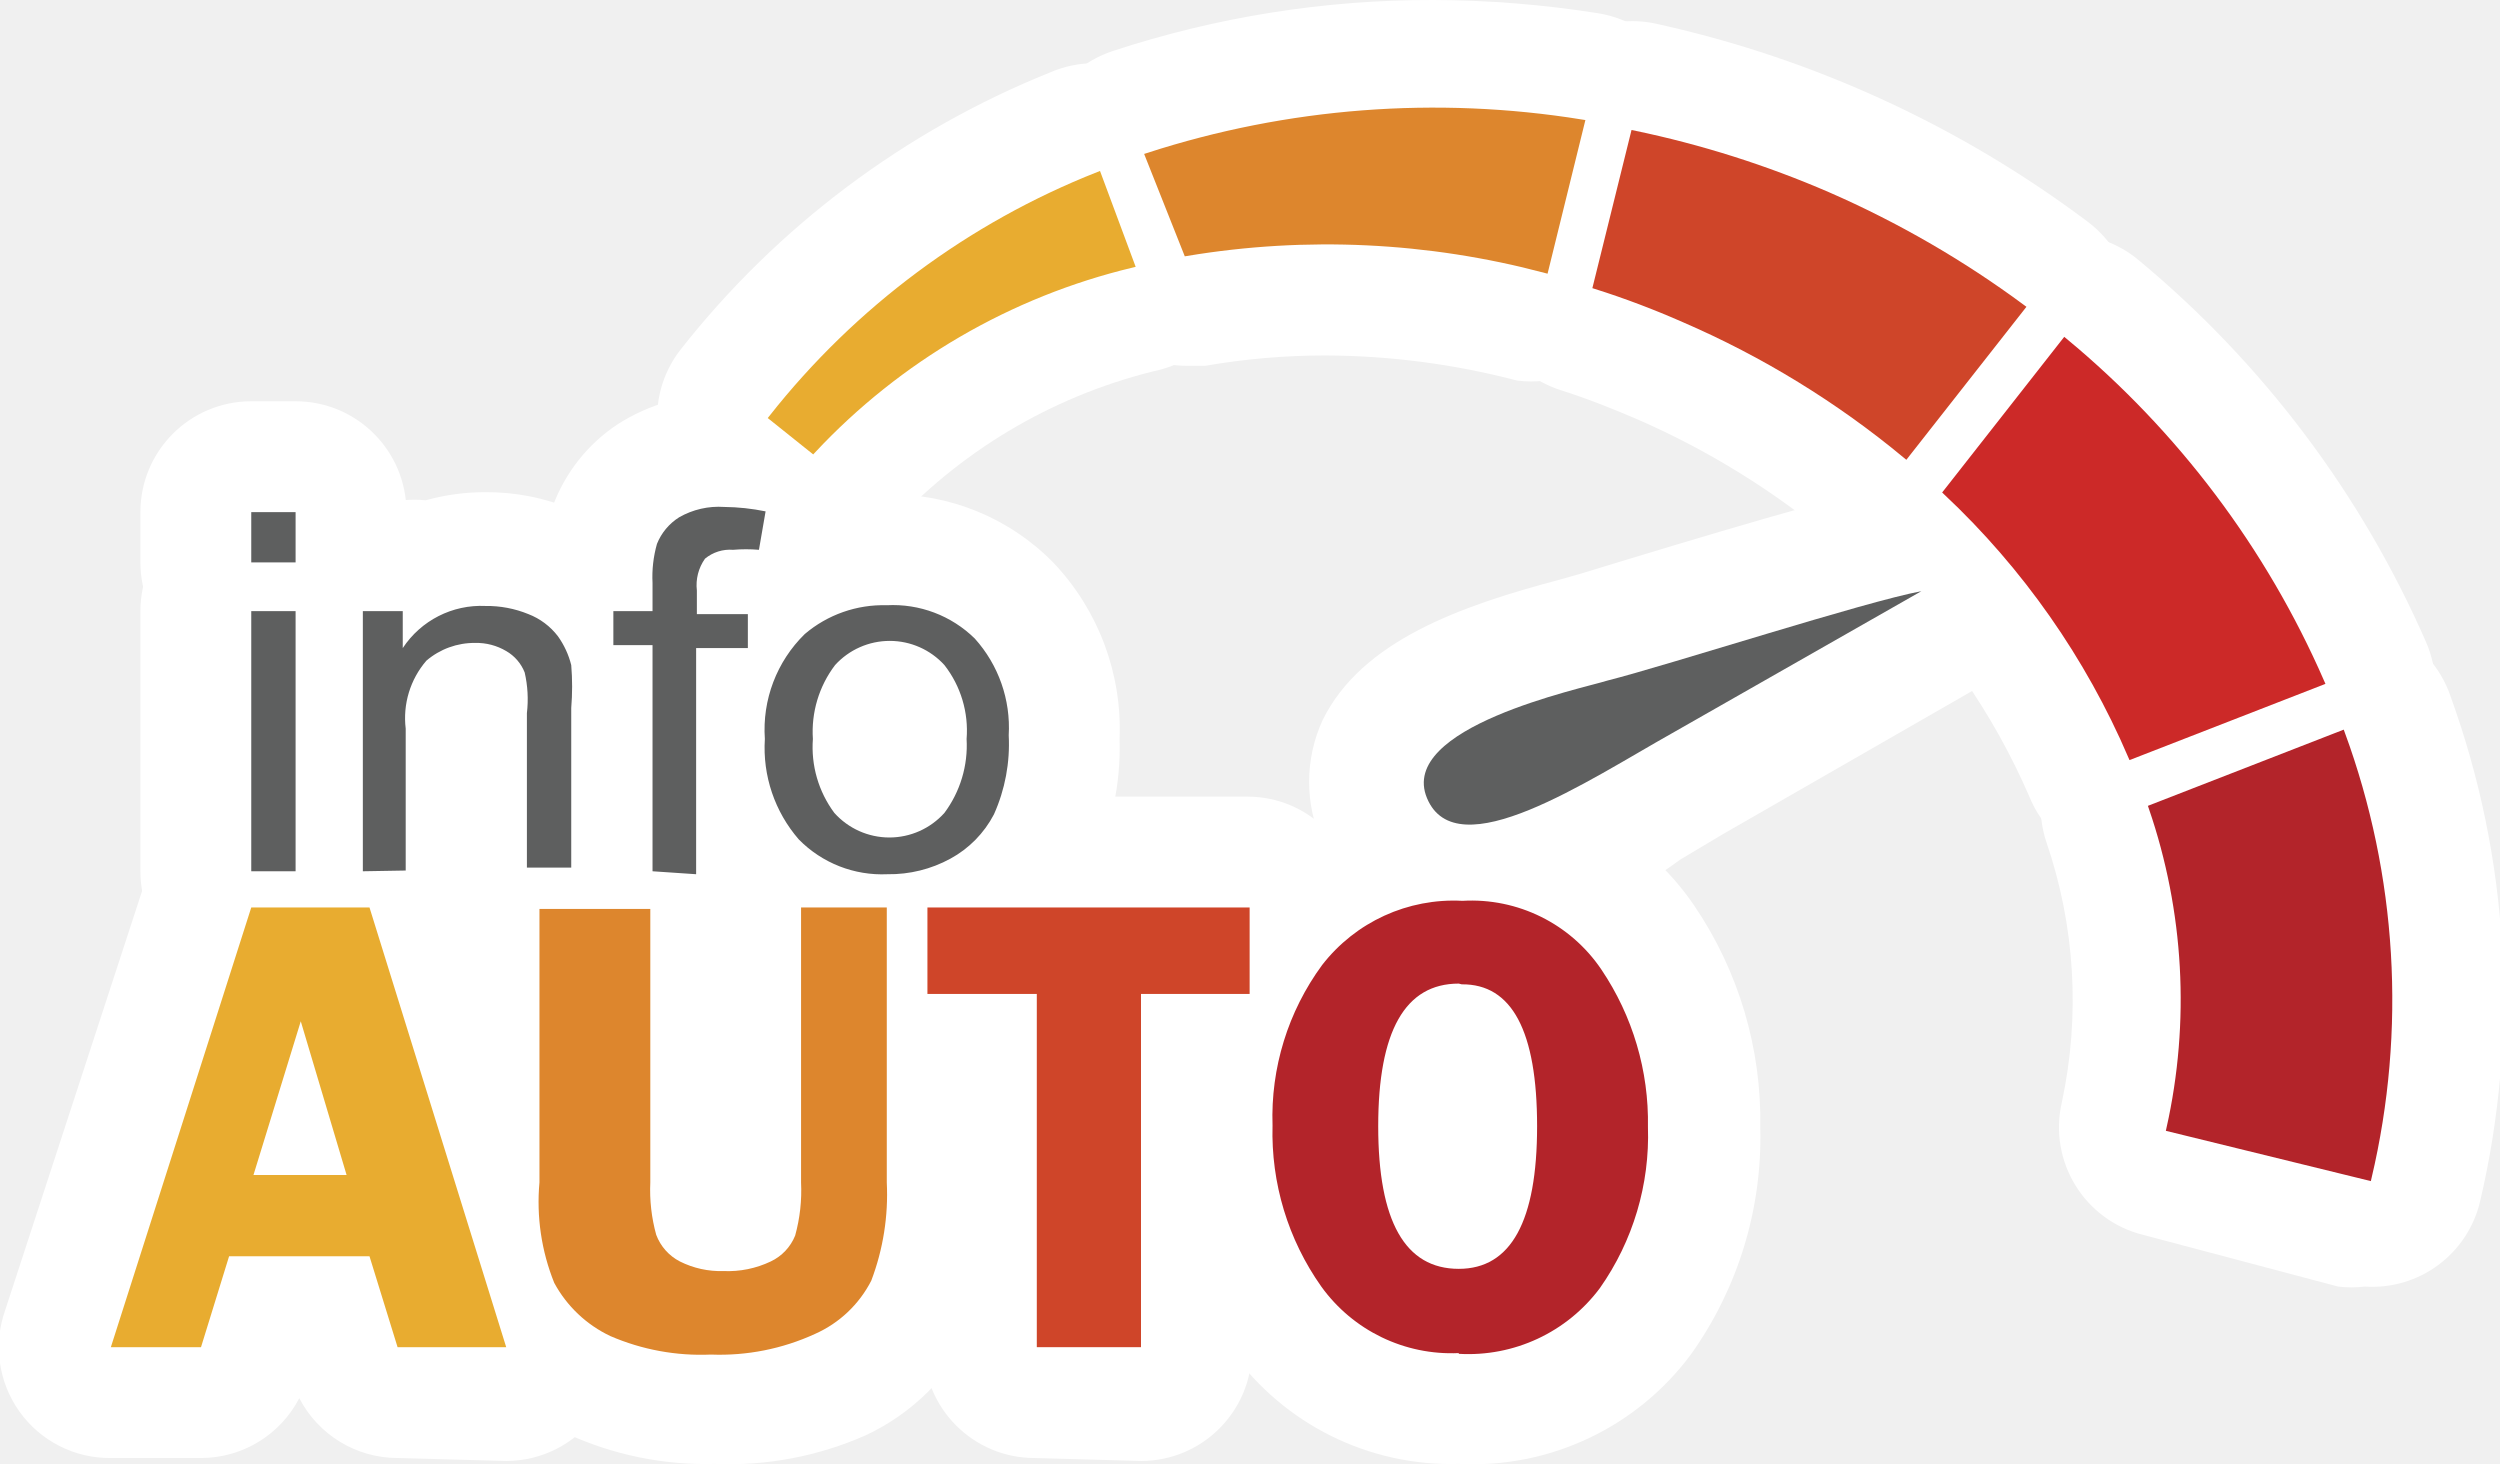
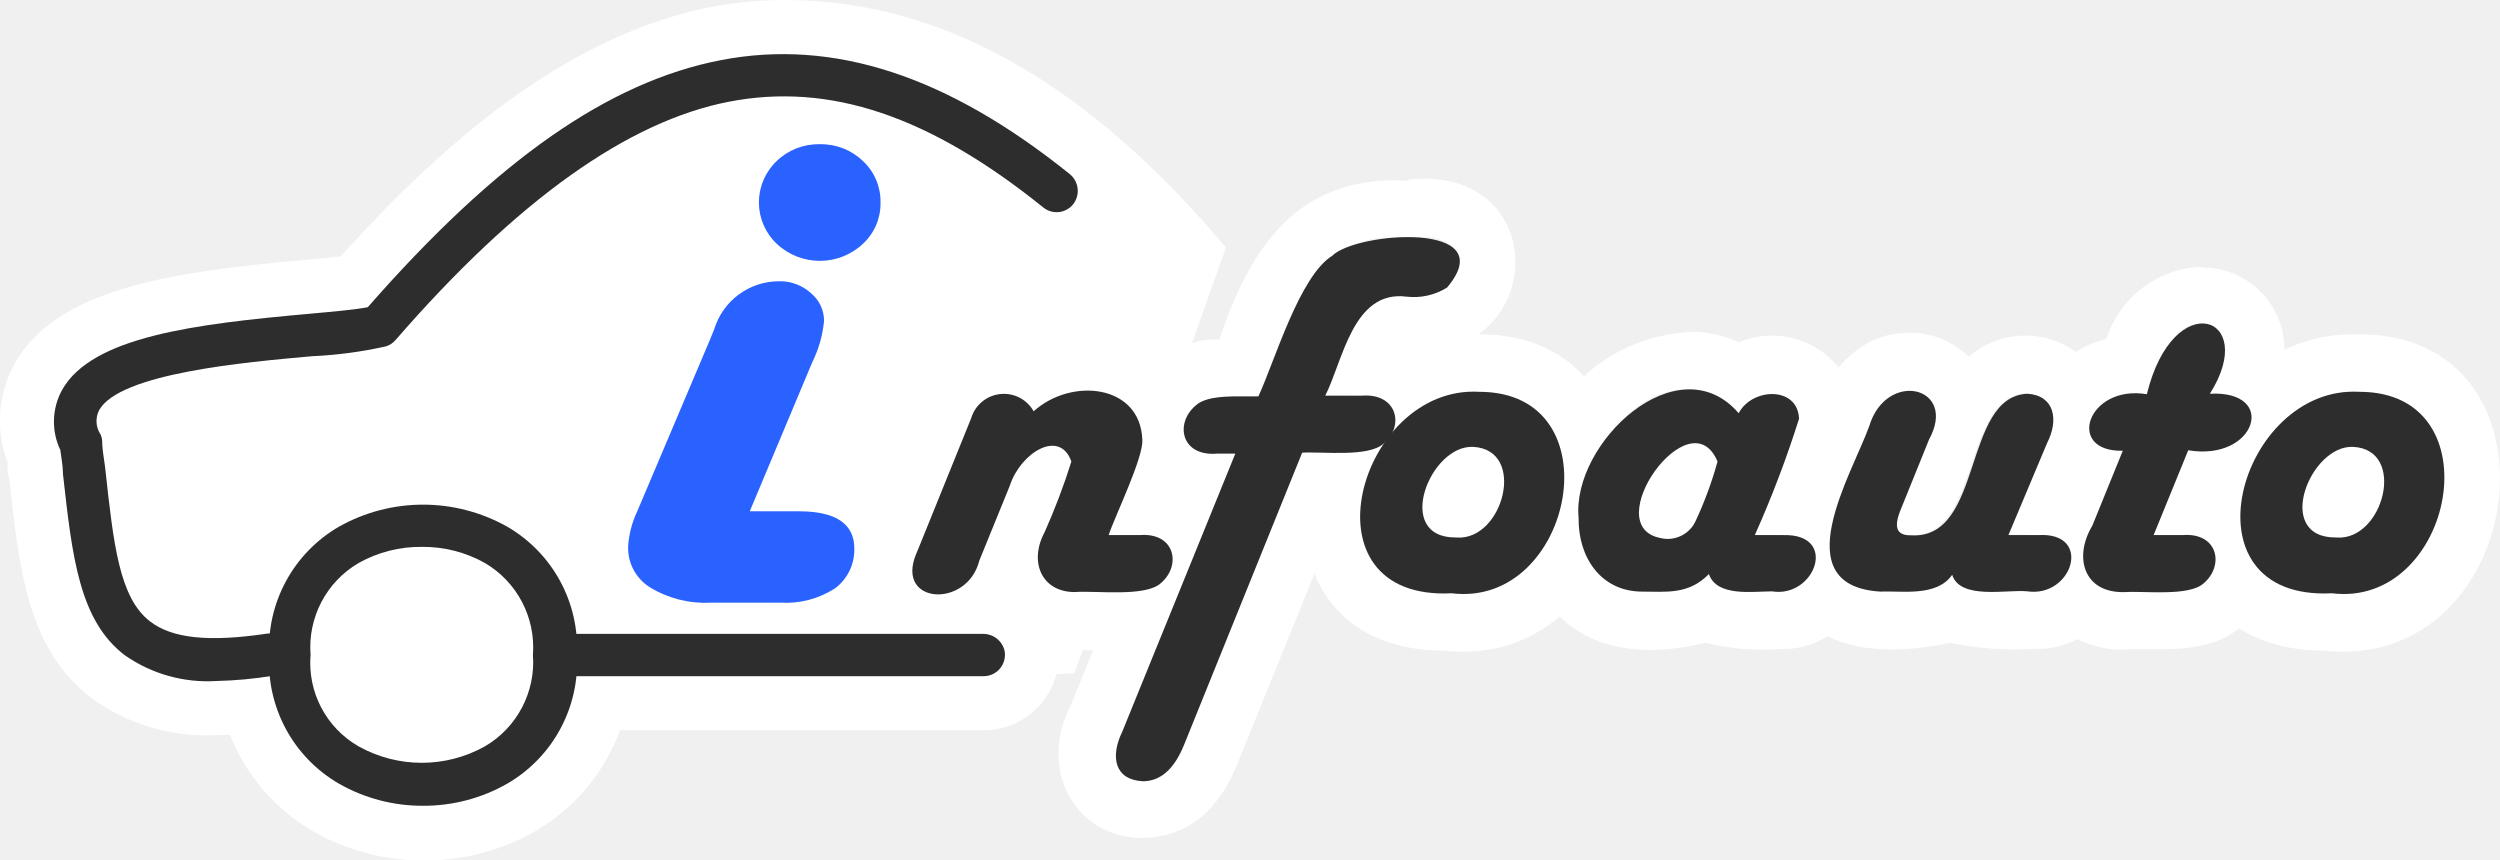
- <svg xmlns="http://www.w3.org/2000/svg" viewBox="0 0 33.83 19.81">
-   <g id="Capa_2" data-name="Capa 2">
-     <g id="Capa_1-2" data-name="Capa 1">
-       <rect x="1.9" y="6.77" width="3.6" height="6.52" rx="1.5" ry="1.5" style="fill:#fff" />
-       <rect x="3.4" y="8.27" width="0.6" height="3.52" style="fill:#fff" />
-       <path d="M7.17,13.29A1.49,1.49,0,0,1,6.34,13a1.49,1.49,0,0,1-.83.25h-.6a1.5,1.5,0,0,1-1.5-1.5V8.27a1.5,1.5,0,0,1,1.5-1.5h.54a1.49,1.49,0,0,1,.31,0,3,3,0,0,1,.81-.11,3,3,0,0,1,1.17.23,2.4,2.4,0,0,1,1,.81,2.64,2.64,0,0,1,.43,1,4.67,4.67,0,0,1,.06.89v2.16a1.5,1.5,0,0,1-1.5,1.5Z" style="fill:#fff;fill-rule:evenodd" />
-       <path d="M7.77,11.79V9.63a3.53,3.53,0,0,0,0-.58,1.15,1.15,0,0,0-.19-.44.92.92,0,0,0-.4-.3,1.48,1.48,0,0,0-.58-.11,1.27,1.27,0,0,0-1.12.57v-.5H4.91v3.52h.6V9.87a1.19,1.19,0,0,1,.28-.92,1,1,0,0,1,.66-.24.79.79,0,0,1,.42.11.58.58,0,0,1,.25.29,1.61,1.61,0,0,1,.07.55v2.14Z" style="fill:#fff;fill-rule:evenodd" />
-       <rect x="1.9" y="5.43" width="3.6" height="3.68" rx="1.5" ry="1.5" style="fill:#fff" />
-       <rect x="3.4" y="6.93" width="0.6" height="0.68" style="fill:#fff" />
-       <path d="M12,13.36a3.08,3.08,0,0,1-2.28-.93A3.33,3.33,0,0,1,8.85,10,3.25,3.25,0,0,1,9.91,7.45,3.15,3.15,0,0,1,12,6.69a3.08,3.08,0,0,1,2.26.93A3.27,3.27,0,0,1,15.15,10a3.72,3.72,0,0,1-.38,1.76A2.92,2.92,0,0,1,13.57,13,3.21,3.21,0,0,1,12,13.36Z" style="fill:#fff;fill-rule:evenodd" />
-       <path d="M10.89,8.58A1.81,1.81,0,0,0,10.35,10a1.89,1.89,0,0,0,.46,1.36,1.58,1.58,0,0,0,1.2.47,1.72,1.72,0,0,0,.85-.21,1.44,1.44,0,0,0,.59-.6,2.32,2.32,0,0,0,.2-1.07,1.8,1.8,0,0,0-.46-1.31A1.58,1.58,0,0,0,12,8.19,1.64,1.64,0,0,0,10.89,8.58ZM13,10a1.53,1.53,0,0,1-.3,1,1,1,0,0,1-1.49,0,1.49,1.49,0,0,1-.3-1,1.49,1.49,0,0,1,.3-1,1,1,0,0,1,1.48,0A1.45,1.45,0,0,1,13,10Z" style="fill:#fff;fill-rule:evenodd" />
-       <path d="M8.83,13.29a1.5,1.5,0,0,1-1.5-1.5V9.87A1.5,1.5,0,0,1,6.8,8.73V8.27a1.5,1.5,0,0,1,.62-1.22c0-.07,0-.14.06-.2a2.27,2.27,0,0,1,.88-1.11,2.54,2.54,0,0,1,1.44-.4,4.38,4.38,0,0,1,.84.09,1.5,1.5,0,0,1,1.19,1.72l-.09.52a1.49,1.49,0,0,1-.15.44s0,.09,0,.14v.46A1.5,1.5,0,0,1,10.92,10v1.81a1.5,1.5,0,0,1-1.5,1.5Z" style="fill:#fff;fill-rule:evenodd" />
-       <path d="M8.83,11.79h.6V8.73h.68V8.27H9.42V7.94a.62.62,0,0,1,.11-.43.53.53,0,0,1,.38-.12,2.06,2.06,0,0,1,.35,0l.09-.52a2.94,2.94,0,0,0-.56-.06A1.08,1.08,0,0,0,9.19,7a.76.76,0,0,0-.3.38,1.64,1.64,0,0,0-.06.53v.37H8.3v.46h.53Z" style="fill:#fff;fill-rule:evenodd" />
-       <path d="M5.38,19.73a1.5,1.5,0,0,1-1.33-.81,1.5,1.5,0,0,1-1.33.81H1.5a1.5,1.5,0,0,1-1.43-2L2,11.82a1.5,1.5,0,0,1,1.43-1H5a1.5,1.5,0,0,1,1.43,1.05l1.85,5.95a1.5,1.5,0,0,1-1.43,1.95Z" style="fill:#fff;fill-rule:evenodd" />
-       <path d="M3.4,12.28,1.5,18.23H2.72L3.1,17H5l.37,1.23h1.5L5,12.28Zm0,3.62.63-2.08.62,2.08Z" style="fill:#fff;fill-rule:evenodd" />
-       <path d="M9.67,19.81a4.5,4.5,0,0,1-2-.41,3.16,3.16,0,0,1-1.41-1.35A4.31,4.31,0,0,1,5.8,16v-3.7a1.5,1.5,0,0,1,1.5-1.5H8.8a1.5,1.5,0,0,1,1,.4,1.49,1.49,0,0,1,1-.4H12a1.5,1.5,0,0,1,1.5,1.5V16a4.58,4.58,0,0,1-.35,2,3,3,0,0,1-1.43,1.42A4.58,4.58,0,0,1,9.67,19.81Z" style="fill:#fff;fill-rule:evenodd" />
-       <path d="M10.84,16a2.29,2.29,0,0,1-.08.72.66.66,0,0,1-.33.35,1.35,1.35,0,0,1-.64.13A1.23,1.23,0,0,1,9.21,17a.67.67,0,0,1-.32-.36A2.27,2.27,0,0,1,8.8,16V12.28H7.3V16a2.93,2.93,0,0,0,.25,1.36,1.68,1.68,0,0,0,.76.72,3.09,3.09,0,0,0,1.36.25A3.09,3.09,0,0,0,11.08,18a1.57,1.57,0,0,0,.76-.72A3.29,3.29,0,0,0,12,16v-3.7H10.84Z" style="fill:#fff;fill-rule:evenodd" />
-       <path d="M14,19.73a1.5,1.5,0,0,1-1.5-1.5V15a1.5,1.5,0,0,1-1.48-1.5V12.28a1.5,1.5,0,0,1,1.5-1.5h4.36a1.5,1.5,0,0,1,1.5,1.5v1.18A1.5,1.5,0,0,1,16.94,15v3.27a1.5,1.5,0,0,1-1.5,1.5Z" style="fill:#fff;fill-rule:evenodd" />
-       <polygon points="12.55 13.45 14.03 13.45 14.03 18.23 15.44 18.23 15.44 13.45 16.91 13.45 16.91 12.28 12.55 12.28 12.55 13.45" style="fill:#fff;fill-rule:evenodd" />
-       <path d="M19.74,19.81a3.65,3.65,0,0,1-3.07-1.52,5.08,5.08,0,0,1-.95-3.07,5,5,0,0,1,1-3.08,3.73,3.73,0,0,1,3.09-1.46,3.6,3.6,0,0,1,3.12,1.58,5.18,5.18,0,0,1,.89,3,5.06,5.06,0,0,1-.94,3.07A3.68,3.68,0,0,1,19.74,19.81Z" style="fill:#fff;fill-rule:evenodd" />
-       <path d="M19.79,12.19a2.25,2.25,0,0,0-1.9.87,3.47,3.47,0,0,0-.67,2.17,3.6,3.6,0,0,0,.66,2.18,2.17,2.17,0,0,0,1.86.9,2.22,2.22,0,0,0,1.91-.89,3.58,3.58,0,0,0,.65-2.18,3.69,3.69,0,0,0-.63-2.13A2.12,2.12,0,0,0,19.79,12.19Zm0,5q-1.09,0-1.09-1.93t1.09-1.93q1.06,0,1.06,1.93T19.78,17.18Z" style="fill:#fff;fill-rule:evenodd" />
-       <path d="M19.9,12.74a2.11,2.11,0,0,1-2-1.32,2,2,0,0,1,0-1.68c.53-1.07,1.86-1.54,3.22-1.9l.28-.08c1.7-.52,3.54-1.07,4.24-1.2l.28,0a1.5,1.5,0,0,1,.75,2.8l-3.36,1.93-.57.34a6,6,0,0,1-2.88,1.14Z" style="fill:#fff;fill-rule:evenodd" />
-       <path d="M19.29,10.84c.45,1.06,2.18-.24,3.32-.88L26,8c-.76.14-3.42,1-4.25,1.21C21.38,9.35,18.88,9.88,19.29,10.84Z" style="fill:#fff;fill-rule:evenodd" />
-       <path d="M32,17.41a1.51,1.51,0,0,1-.36,0L29,16.71a1.5,1.5,0,0,1-1.1-1.79,6.59,6.59,0,0,0-.21-3.53,1.5,1.5,0,0,1,.89-1.87l2.58-1a1.5,1.5,0,0,1,2,.9,12,12,0,0,1,.4,6.84A1.5,1.5,0,0,1,32,17.41Z" style="fill:#fff;fill-rule:evenodd" />
-       <path d="M31.69,9.93l-2.58,1a8,8,0,0,1,.24,4.34l2.69.66A10.46,10.46,0,0,0,31.69,9.93Z" style="fill:#fff;fill-rule:evenodd" />
-       <path d="M28.85,11.72a1.5,1.5,0,0,1-1.38-.92,9.22,9.22,0,0,0-2.15-3.07,1.5,1.5,0,0,1-.14-2l1.6-2a1.5,1.5,0,0,1,1-.56h.16a1.5,1.5,0,0,1,1,.35,14,14,0,0,1,3.89,5.17,1.5,1.5,0,0,1-.84,2l-2.57,1A1.5,1.5,0,0,1,28.85,11.72Z" style="fill:#fff;fill-rule:evenodd" />
-       <path d="M27.94,4.62l-1.6,2a10.68,10.68,0,0,1,2.5,3.57l2.57-1A12.46,12.46,0,0,0,27.94,4.62Z" style="fill:#fff;fill-rule:evenodd" />
-       <path d="M11,7.59A1.5,1.5,0,0,1,10,7.26l-.55-.44a1.5,1.5,0,0,1-.24-2.09,12.11,12.11,0,0,1,5-3.75,1.5,1.5,0,0,1,2,.84L16.71,3a1.5,1.5,0,0,1-1,2,7.18,7.18,0,0,0-3.6,2.07A1.5,1.5,0,0,1,11,7.59Z" style="fill:#fff;fill-rule:evenodd" />
-       <path d="M15.31,3.58l-.48-1.21a10.57,10.57,0,0,0-4.41,3.28l.55.44A8.68,8.68,0,0,1,15.31,3.58Z" style="fill:#fff;fill-rule:evenodd" />
-       <path d="M20.91,5.15a1.5,1.5,0,0,1-.38,0,10.38,10.38,0,0,0-2.6-.34,9.48,9.48,0,0,0-1.62.14l-.26,0A1.5,1.5,0,0,1,14.66,4l-.52-1.31a1.5,1.5,0,0,1,.92-2A13.77,13.77,0,0,1,19.39,0a14.53,14.53,0,0,1,2.24.18A1.5,1.5,0,0,1,22.85,2l-.49,2a1.5,1.5,0,0,1-1.46,1.14Z" style="fill:#fff;fill-rule:evenodd" />
-       <path d="M20.91,3.65l.49-2a12.53,12.53,0,0,0-5.86.45l.52,1.31A11.53,11.53,0,0,1,20.91,3.65Z" style="fill:#fff;fill-rule:evenodd" />
-       <path d="M25.79,7.65a1.5,1.5,0,0,1-1-.35,10.94,10.94,0,0,0-2.62-1.62c-.35-.15-.7-.29-1.05-.4a1.5,1.5,0,0,1-1-1.78l.51-2.06A1.5,1.5,0,0,1,22.45.33,15.13,15.13,0,0,1,28.25,3a1.5,1.5,0,0,1,.28,2.13L27,7.08a1.5,1.5,0,0,1-1,.56Z" style="fill:#fff;fill-rule:evenodd" />
-       <path d="M25.79,6.15l1.57-2a13.63,13.63,0,0,0-5.23-2.37l-.51,2.06q.6.19,1.19.45A12.42,12.42,0,0,1,25.79,6.15Z" style="fill:#fff;fill-rule:evenodd" />
-       <path d="M3.4,7.61V6.93H4v.68Zm0,4.18V8.27H4v3.52Zm1.51,0V8.27h.54v.5a1.27,1.27,0,0,1,1.12-.57,1.48,1.48,0,0,1,.58.11.92.92,0,0,1,.4.3A1.15,1.15,0,0,1,7.73,9a3.54,3.54,0,0,1,0,.58v2.16h-.6V9.65A1.61,1.61,0,0,0,7.1,9.1a.58.58,0,0,0-.25-.29.79.79,0,0,0-.42-.11,1,1,0,0,0-.66.24,1.19,1.19,0,0,0-.28.92v1.92Zm3.92,0V8.73H8.3V8.27h.53V7.89a1.64,1.64,0,0,1,.06-.53A.76.76,0,0,1,9.19,7a1.08,1.08,0,0,1,.61-.14,2.94,2.94,0,0,1,.56.06l-.09.52a2.06,2.06,0,0,0-.35,0,.53.53,0,0,0-.38.12.62.62,0,0,0-.11.43v.32h.69v.46H9.42v3.06ZM10.35,10a1.89,1.89,0,0,0,.46,1.36,1.58,1.58,0,0,0,1.2.47,1.72,1.72,0,0,0,.85-.21,1.44,1.44,0,0,0,.59-.6,2.32,2.32,0,0,0,.2-1.07,1.8,1.8,0,0,0-.46-1.31A1.58,1.58,0,0,0,12,8.19a1.64,1.64,0,0,0-1.11.39A1.81,1.81,0,0,0,10.35,10ZM11,10a1.49,1.49,0,0,1,.3-1,1,1,0,0,1,1.48,0,1.44,1.44,0,0,1,.3,1,1.53,1.53,0,0,1-.3,1,1,1,0,0,1-1.49,0A1.49,1.49,0,0,1,11,10Z" style="fill:#5e5f5f;fill-rule:evenodd" />
-       <path d="M5,12.28l1.85,5.95H5.38L5,17H3.1l-.38,1.23H1.5l1.9-5.95ZM3.43,15.9H4.69l-.62-2.08Z" style="fill:#e8ac30;fill-rule:evenodd" />
-       <path d="M12,12.28V16a3.29,3.29,0,0,1-.21,1.33,1.57,1.57,0,0,1-.76.72,3.09,3.09,0,0,1-1.41.28,3.09,3.09,0,0,1-1.36-.25,1.68,1.68,0,0,1-.76-.72A2.93,2.93,0,0,1,7.3,16v-3.7H8.8V16a2.27,2.27,0,0,0,.08.71.67.67,0,0,0,.32.36,1.23,1.23,0,0,0,.59.13,1.35,1.35,0,0,0,.64-.13.66.66,0,0,0,.33-.35,2.29,2.29,0,0,0,.08-.72V12.28Z" style="fill:#dd862d;fill-rule:evenodd" />
-       <polygon points="16.91 12.28 16.91 13.45 15.44 13.45 15.44 18.23 14.03 18.23 14.03 13.45 12.55 13.45 12.55 12.28 16.91 12.28" style="fill:#cf4529;fill-rule:evenodd" />
-       <path d="M19.74,18.31a2.17,2.17,0,0,1-1.86-.9,3.6,3.6,0,0,1-.66-2.18,3.47,3.47,0,0,1,.67-2.17,2.25,2.25,0,0,1,1.9-.87,2.12,2.12,0,0,1,1.88.93,3.69,3.69,0,0,1,.63,2.13,3.58,3.58,0,0,1-.65,2.18,2.22,2.22,0,0,1-1.91.89Zm0-5q-1.09,0-1.09,1.93t1.09,1.93q1.06,0,1.06-1.93T19.78,13.32Z" style="fill:#b3242a;fill-rule:evenodd" />
-       <path d="M26,8c-.76.14-3.42,1-4.25,1.21-.35.11-2.84.63-2.44,1.59s2.18-.24,3.32-.88Z" style="fill:#5e5f5f;fill-rule:evenodd" />
-       <path d="M31.69,9.93a10.46,10.46,0,0,1,.36,6l-2.69-.66a8,8,0,0,0-.24-4.34Z" style="fill:#b3242a;stroke:#b3242a;stroke-miterlimit:22.926;stroke-width:0.087px;fill-rule:evenodd" />
-       <path d="M27.94,4.62a12.46,12.46,0,0,1,3.47,4.61l-2.57,1a10.68,10.68,0,0,0-2.5-3.57Z" style="fill:#cc2928;stroke:#cc2928;stroke-miterlimit:22.926;stroke-width:0.087px;fill-rule:evenodd" />
-       <path d="M15.31,3.58A8.68,8.68,0,0,0,11,6.09l-.55-.44a10.57,10.57,0,0,1,4.41-3.28Z" style="fill:#e8ac30;stroke:#e8ac30;stroke-miterlimit:22.926;stroke-width:0.087px;fill-rule:evenodd" />
-       <path d="M20.91,3.65a11.53,11.53,0,0,0-4.85-.23l-.52-1.31a12.53,12.53,0,0,1,5.86-.45Z" style="fill:#dd862d;stroke:#dd862d;stroke-miterlimit:22.926;stroke-width:0.087px;fill-rule:evenodd" />
-       <path d="M24.73,2.64a13.53,13.53,0,0,1,2.63,1.52l-1.57,2a12.42,12.42,0,0,0-3-1.84q-.59-.26-1.19-.45l.51-2.06A13.56,13.56,0,0,1,24.73,2.64Z" style="fill:#cf4529;stroke:#cf4529;stroke-miterlimit:22.926;stroke-width:0.087px;fill-rule:evenodd" />
-     </g>
-   </g>
+ <svg xmlns="http://www.w3.org/2000/svg" viewBox="0 0 104 35.77">
+   <defs>
+     <style>.a{fill:#fff;}.b{fill:#2d2d2d;}.c{fill:#2962ff;}</style>
+   </defs>
+   <path class="a" d="M45.26,16.25c3.79.25,1.72,3.91.86,6h1.47a1.08,1.08,0,0,1,.7,2c-.6.54-2.38.35-3.25.35a1.56,1.56,0,0,1-1.58-2.48,27.22,27.22,0,0,0,1.11-2.93c-.63-1.48-2.17-.19-2.56,1l-1.27,3.12c-.35,1.8-3.47,2-2.63-.27l.12-.29,2.17-5.36A1.42,1.42,0,0,1,43,17.11a3.41,3.41,0,0,1,2.25-.86m0-2.39a5.83,5.83,0,0,0-2.06.38c-5-1.68-5.74,4.81-7.3,7.92-1.75,4.36,3.44,6.41,6,3.75,1.29,1.52,6.46,1.52,7.93.13a3.49,3.49,0,0,0-.39-5.7,4.51,4.51,0,0,0-4.21-6.48Zm-9.24,8Z" />
+   <path class="a" d="M32.58,2.25c3.84,0,7.77,1.65,11.93,5A.88.88,0,0,1,44,8.82a.88.88,0,0,1-.55-.19C39.53,5.51,36.05,4,32.62,4a12.77,12.77,0,0,0-2.29.22c-4.25.83-8.8,4.07-13.88,9.92a.85.85,0,0,1-.4.26,17.72,17.72,0,0,1-3.09.41c-2.78.25-8,.71-8.84,2.25a1,1,0,0,0,.06,1,.77.77,0,0,1,.07.27c0,.4.09.79.13,1.17.34,3.11.58,5.36,1.86,6.34a4.25,4.25,0,0,0,2.68.69,15.29,15.29,0,0,0,2.18-.18h.13a.89.89,0,0,1,.13,1.76,16.85,16.85,0,0,1-2.41.2,6,6,0,0,1-3.79-1.06C3.29,25.83,3,23.13,2.63,19.72l-.12-1a2.74,2.74,0,0,1,.08-2.51C3.84,14,8.13,13.48,12.8,13.06c1-.09,2-.18,2.5-.28C20.65,6.67,25.32,3.4,30,2.5a13.12,13.12,0,0,1,2.58-.25M51,10.3C43.58,1.46,37,0,32.58,0a16.07,16.07,0,0,0-3,.29c-5,1-9.93,4.28-15.41,10.38l-1.56.15C7.12,11.31,2.44,12,.65,15.05a4.9,4.9,0,0,0-.34,4.17c0,.24,0,.48.08.71v0c.41,3.79.77,7.07,3.39,9.09A8.13,8.13,0,0,0,9,30.58a18.61,18.61,0,0,0,2.74-.23,3.11,3.11,0,0,0,2.06-1.23c.5-.68,2.8,1.45,2.67.62L44.7,28Z" />
+   <path class="a" d="M17.61,21a7,7,0,0,1,3.51.92A5.83,5.83,0,0,1,24,27.25a5.83,5.83,0,0,1-2.9,5.35,7.16,7.16,0,0,1-7,0,5.83,5.83,0,0,1-2.9-5.35,5.83,5.83,0,0,1,2.9-5.34A7,7,0,0,1,17.61,21m-.06,10.77a5.25,5.25,0,0,0,2.62-.68,4.06,4.06,0,0,0,2-3.81v0a4.07,4.07,0,0,0-2-3.82,5.48,5.48,0,0,0-5.25,0,4.06,4.06,0,0,0-2,3.82v0a4,4,0,0,0,2,3.81,5.26,5.26,0,0,0,2.63.68m.06-13h0A9.12,9.12,0,0,0,13,20a8.08,8.08,0,0,0-4,7.28,8.1,8.1,0,0,0,4,7.29,9.37,9.37,0,0,0,9.28,0,8.08,8.08,0,0,0,4-7.29,8.09,8.09,0,0,0-4-7.28,9.26,9.26,0,0,0-4.65-1.23Zm-.06,10.77a3,3,0,0,1-1.5-.37,1.87,1.87,0,0,1-.91-1.84h0v-.06h0a1.85,1.85,0,0,1,.91-1.84,3.21,3.21,0,0,1,3,0A1.85,1.85,0,0,1,20,27.21h0v.07h0A1.87,1.87,0,0,1,19,29.14a3,3,0,0,1-1.49.37Z" />
+   <path class="a" d="M40.89,26.37a.91.91,0,0,1,.9.7.89.89,0,0,1-.87,1.06H23.65a.9.9,0,0,1-.9-.7.88.88,0,0,1,.87-1.06H40.89m0-2.25H23.62a3.13,3.13,0,1,0,0,6.26H40.92a3.13,3.13,0,1,0,0-6.26Z" />
+   <path class="b" d="M9,28.33a6,6,0,0,1-3.79-1.06C3.29,25.83,3,23.13,2.62,19.72c0-.34-.07-.68-.11-1a2.74,2.74,0,0,1,.08-2.51C3.84,14,8.13,13.48,12.8,13.06c1-.09,2-.18,2.5-.28C20.65,6.67,25.32,3.4,30,2.5s9.42.65,14.51,4.75a.9.9,0,0,1,.13,1.25.88.88,0,0,1-1.24.13c-4.73-3.81-8.88-5.21-13.07-4.4s-8.8,4.07-13.88,9.92a.85.85,0,0,1-.4.26,17.72,17.72,0,0,1-3.09.41c-2.78.25-8,.71-8.84,2.25a1,1,0,0,0,.06,1,.77.77,0,0,1,.07.27c0,.4.09.79.13,1.17.34,3.11.58,5.36,1.86,6.34.91.71,2.45.87,4.86.51a.88.88,0,0,1,.26,1.75A16.85,16.85,0,0,1,9,28.33Z" />
+   <path class="b" d="M17.61,33.52a7,7,0,0,1-3.51-.92,5.83,5.83,0,0,1-2.9-5.35,5.83,5.83,0,0,1,2.9-5.34,7.14,7.14,0,0,1,7,0A5.83,5.83,0,0,1,24,27.25a5.83,5.83,0,0,1-2.9,5.35A7,7,0,0,1,17.61,33.52Zm-.06-10.77a5.25,5.25,0,0,0-2.63.67,4.06,4.06,0,0,0-2,3.82v0a4,4,0,0,0,2,3.81,5.39,5.39,0,0,0,5.25,0,4.06,4.06,0,0,0,2-3.81v0a4.07,4.07,0,0,0-2-3.82A5.24,5.24,0,0,0,17.55,22.75Z" />
+   <path class="b" d="M40.92,28.13H23.65a.9.9,0,0,1-.9-.7.88.88,0,0,1,.87-1.06H40.89a.91.91,0,0,1,.9.7A.89.89,0,0,1,40.92,28.13Z" />
+   <path class="a" d="M58.62,9.88c3.27-.4,2.33,2.94-.38,2.42-2,0-2.4,2.73-3.11,4.16.1,0,1.65,0,1.7,0a1.1,1.1,0,0,1,.72,2c-.69.58-2.44.31-3.38.37L49.25,31q-.61,1.5-1.71,1.5c-1.16-.06-1.37-1-.85-2.07l4.7-11.56c-.14,0-.81,0-.93,0-1.36,0-1.55-1.31-.72-2,.53-.49,1.83-.36,2.61-.38,1.29-3.08,2.1-7.08,6.27-6.58m0-2.39c-4.22-.26-6.45,2.21-7.89,6.6-3.26-.13-5.33,4.34-2.59,6.4L45.21,27.7c-.1.28-.59,1.42-.68,1.68-1.31,2.48.06,5.4,2.91,5.48.93,0,2.86-.23,4-3l4.31-10.63c3.74.48,6.5-4.08,3.21-6.55,5.5-.08,5.5-7.83-.36-7.21Z" />
+   <path class="a" d="M61.28,16.3c6-.26,4.25,9.05-.89,8.38-6.13.39-4.08-8.36.89-8.38m-.74,6.06c2,.21,3-3.64.75-3.77-1.81-.09-3.32,3.77-.75,3.77m.74-8.45c-7.74-.06-10.37,13.12-1.2,13.16,8.63.91,10.34-13.44,1.2-13.16Z" />
+   <path class="a" d="M70.3,16.2a2.65,2.65,0,0,1,2,1c.51-1,2.43-1.18,2.51.23A45,45,0,0,1,73,22.26h1.19c2.14-.08,1.45,2.36-.21,2.37-.9-.12-2.49.3-2.89-.75-.86.87-1.78.73-2.8.73-5.08-.6-1.94-8.6,2-8.41m-1,6.2a1.21,1.21,0,0,0,1.25-.73,15.77,15.77,0,0,0,.91-2.47c-1.34-2.82-5.15,3.1-2.16,3.2m1-8.59c-8.89.55-9.89,15.51.65,12.93A9.79,9.79,0,0,0,74,27c3.48.15,5.52-4.73,2.37-6.6a8.37,8.37,0,0,0,.88-3,3.53,3.53,0,0,0-4.91-3.16,4.86,4.86,0,0,0-2-.44Z" />
+   <path class="a" d="M79.39,16.26c.83,0,1.5.77.81,2l-1.12,2.77c-.22.51-.48,1.22.35,1.22,3,.22,2.15-5.76,4.86-5.89,1.12.07,1.32,1.07.82,2.05l-1.56,3.83H85c2,0,1.27,2.36-.38,2.36-1-.17-2.93.43-3.38-.71-.65.93-2,.66-3,.7-4-.25-1.18-4.87-.45-6.88a1.83,1.83,0,0,1,1.68-1.47m0-2.39c-2.29-.06-3.67,1.93-4.35,4.06-2.92,5.39-1.12,10.35,6,8.83a13,13,0,0,0,3.5.25c3.53.15,5.55-4.83,2.31-6.66.11-.25.28-.68.38-.93a3.58,3.58,0,0,0-5.41-4.56,3.51,3.51,0,0,0-2.48-1Z" />
+   <path class="a" d="M91.53,13.47c.92,0,1.6,1,.4,2.91,2.88-.14,1.89,2.84-.9,2.35l-1.44,3.53c.12,0,1.29,0,1.38,0a1.08,1.08,0,0,1,.71,2c-.56.51-2.15.35-3,.36-1.76.25-2.59-1.27-1.66-2.75l1.27-3.12c-2.57,0-1.18-2.86,1-2.35.4-1,1-3,2.27-2.91m0-2.39a4.3,4.3,0,0,0-3.93,3c-2.58.58-4.07,3.7-2.33,5.76-.08.23-.3.73-.38.95A4,4,0,0,0,88.7,27c1.53,0,3.26.17,4.55-.95a3.53,3.53,0,0,0,.28-5.2C96,20.05,96.93,16.64,95,15a3.41,3.41,0,0,0-3.42-3.87Z" />
+   <path class="a" d="M97.89,16.3c6-.26,4.25,9.05-.89,8.38-6.12.39-4.08-8.36.89-8.38m-.74,6.06c2,.21,3-3.64.75-3.77-1.81-.09-3.32,3.77-.75,3.77m.74-8.45c-7.74-.06-10.37,13.12-1.2,13.16,8.63.91,10.34-13.44,1.2-13.16Z" />
+   <path class="b" d="M46.12,22.26h1.29c1.47-.12,1.75,1.26.88,2-.64.59-2.74.3-3.58.37-1.38,0-1.92-1.26-1.25-2.5a27.22,27.22,0,0,0,1.11-2.93c-.49-1.38-2.12-.36-2.56,1l-1.27,3.12c-.5,2-3.5,1.83-2.63-.27l.12-.29,2.17-5.36A1.42,1.42,0,0,1,43,17.11c1.57-1.42,4.43-1.12,4.52,1.17C47.59,19,46.36,21.52,46.12,22.26Z" />
+   <path class="b" d="M55.13,16.46h1.51c1.51-.12,1.79,1.29.91,2-.63.57-2.55.32-3.38.37L49.25,31q-.61,1.5-1.71,1.5c-1.16-.06-1.37-1-.85-2.07l4.7-11.56h-.75c-1.52.13-1.77-1.27-.9-2,.52-.49,1.87-.36,2.61-.38.7-1.52,1.71-5,3.07-5.85,1-1,7.12-1.46,4.78,1.32a2.6,2.6,0,0,1-1.69.38C56.28,12.06,55.87,15,55.13,16.46Z" />
+   <path class="b" d="M61.54,16.3c5.69,0,3.92,9-1.15,8.38C54,25,56.53,16,61.54,16.3Zm-.25,2.29c-1.81-.1-3.34,3.8-.71,3.77C62.54,22.52,63.53,18.71,61.29,18.59Z" />
+   <path class="b" d="M73,22.26h1.19c2.31-.06,1.31,2.63-.47,2.34-.8,0-2.3.24-2.63-.72-.85.87-1.78.73-2.78.73-1.69,0-2.66-1.4-2.64-3.06-.3-3.13,4.14-7.28,6.66-4.36.56-1.07,2.46-1.13,2.51.23A45,45,0,0,1,73,22.26Zm-3.9.13a1.28,1.28,0,0,0,1.44-.72,15.77,15.77,0,0,0,.91-2.47C70.31,16.46,66.41,21.94,69.12,22.39Z" />
+   <path class="b" d="M83.55,22.26h1.24c2.29-.14,1.43,2.61-.45,2.34-.82-.09-2.8.37-3.13-.69-.64.93-2.09.66-3,.7-4-.25-1.18-4.87-.45-6.88.71-2.36,3.7-1.66,2.49.55l-1.12,2.77c-.22.52-.49,1.25.39,1.22,3,.16,2.11-5.77,4.82-5.89,1.12.07,1.32,1.07.82,2.05Z" />
+   <path class="b" d="M91.93,16.38c2.86-.15,1.92,2.83-.9,2.35l-1.44,3.53h1.2c1.48-.12,1.75,1.26.89,2-.6.56-2.46.32-3.26.37-1.74.07-2.17-1.45-1.38-2.76l1.27-3.12c-2.4.06-1.48-2.76,1-2.35C90.4,11.89,94,13.11,91.93,16.38Z" />
+   <path class="b" d="M98.16,16.3c5.68,0,3.91,9-1.15,8.38C90.62,25,93.14,16,98.16,16.3Zm-.26,2.29c-1.81-.1-3.34,3.8-.71,3.77C99.15,22.52,100.14,18.71,97.9,18.59Z" />
+   <path class="c" d="M31.19,21.27h2.05c1.53,0,2.3.52,2.3,1.55a2,2,0,0,1-.81,1.66,3.76,3.76,0,0,1-2.27.59H29.57a4.39,4.39,0,0,1-2.52-.63,1.93,1.93,0,0,1-.92-1.7,4,4,0,0,1,.38-1.47l3-7.08.2-.49a2.82,2.82,0,0,1,2.7-2,1.91,1.91,0,0,1,1.32.49,1.49,1.49,0,0,1,.55,1.17,4.93,4.93,0,0,1-.49,1.71ZM34.1,6a2.51,2.51,0,0,1,1.8.7,2.3,2.3,0,0,1,.73,1.72,2.28,2.28,0,0,1-.73,1.72,2.62,2.62,0,0,1-3.59,0,2.37,2.37,0,0,1,0-3.44A2.49,2.49,0,0,1,34.1,6Z" />
</svg>
